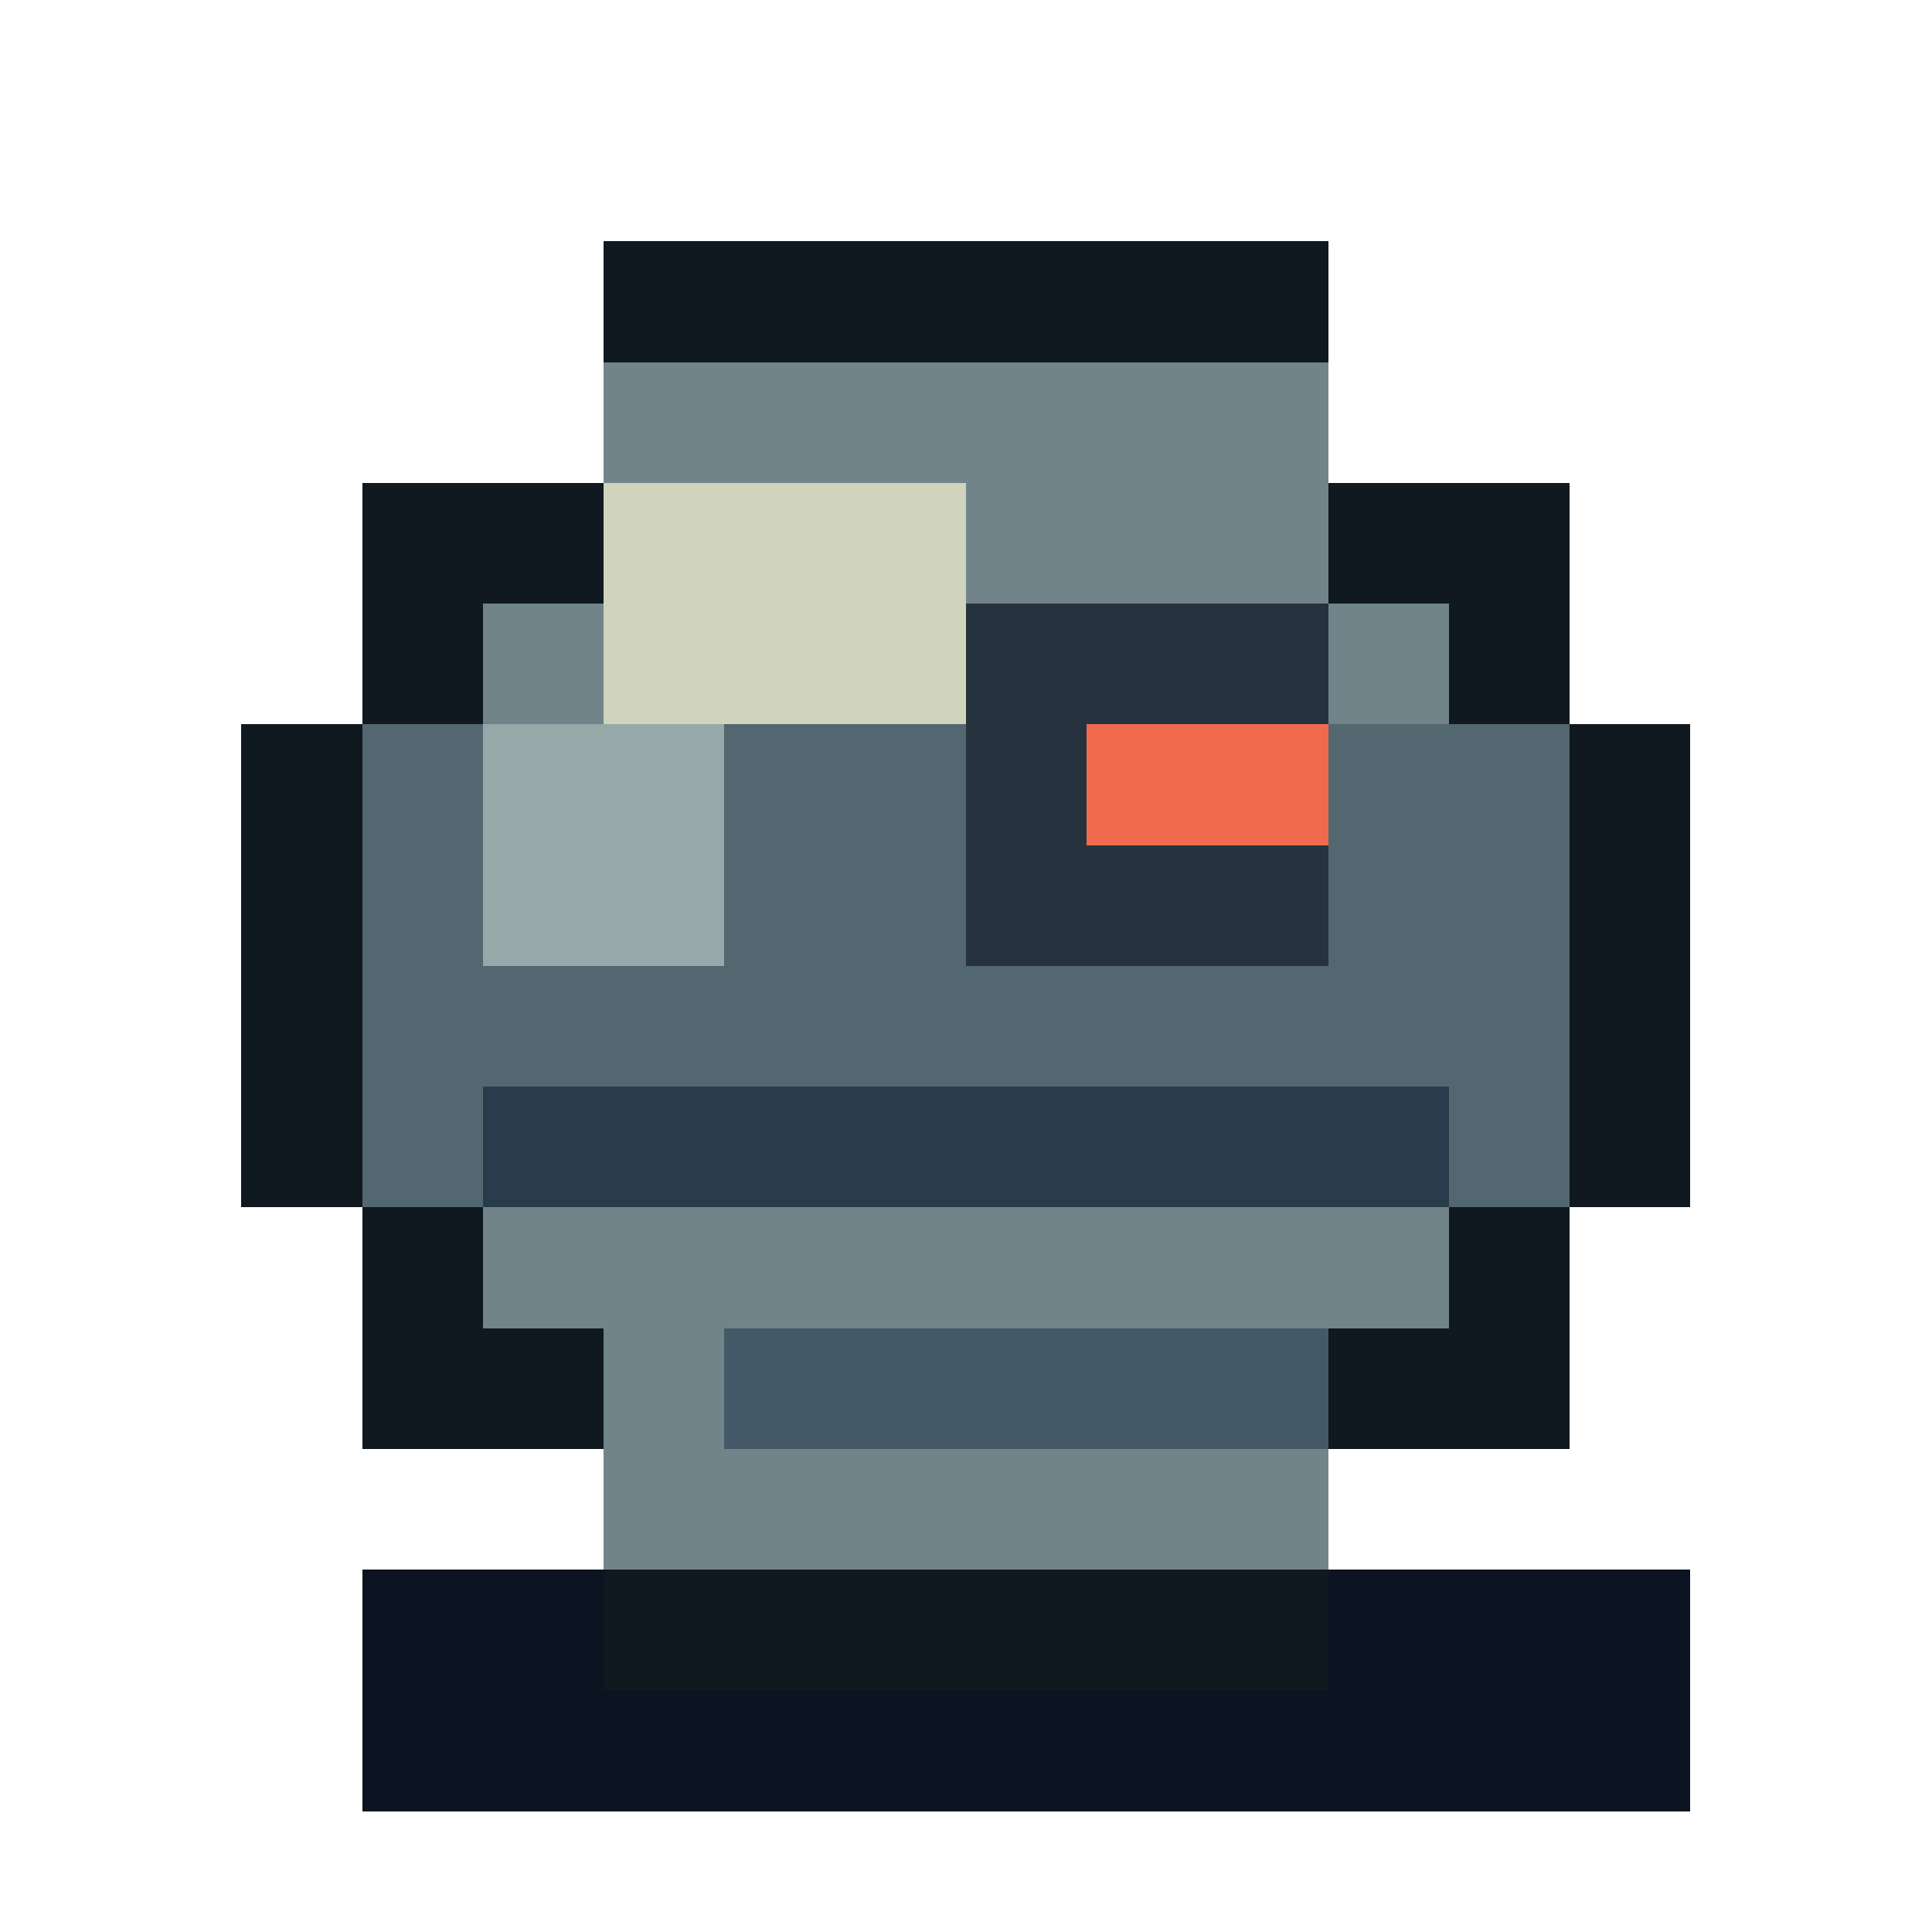
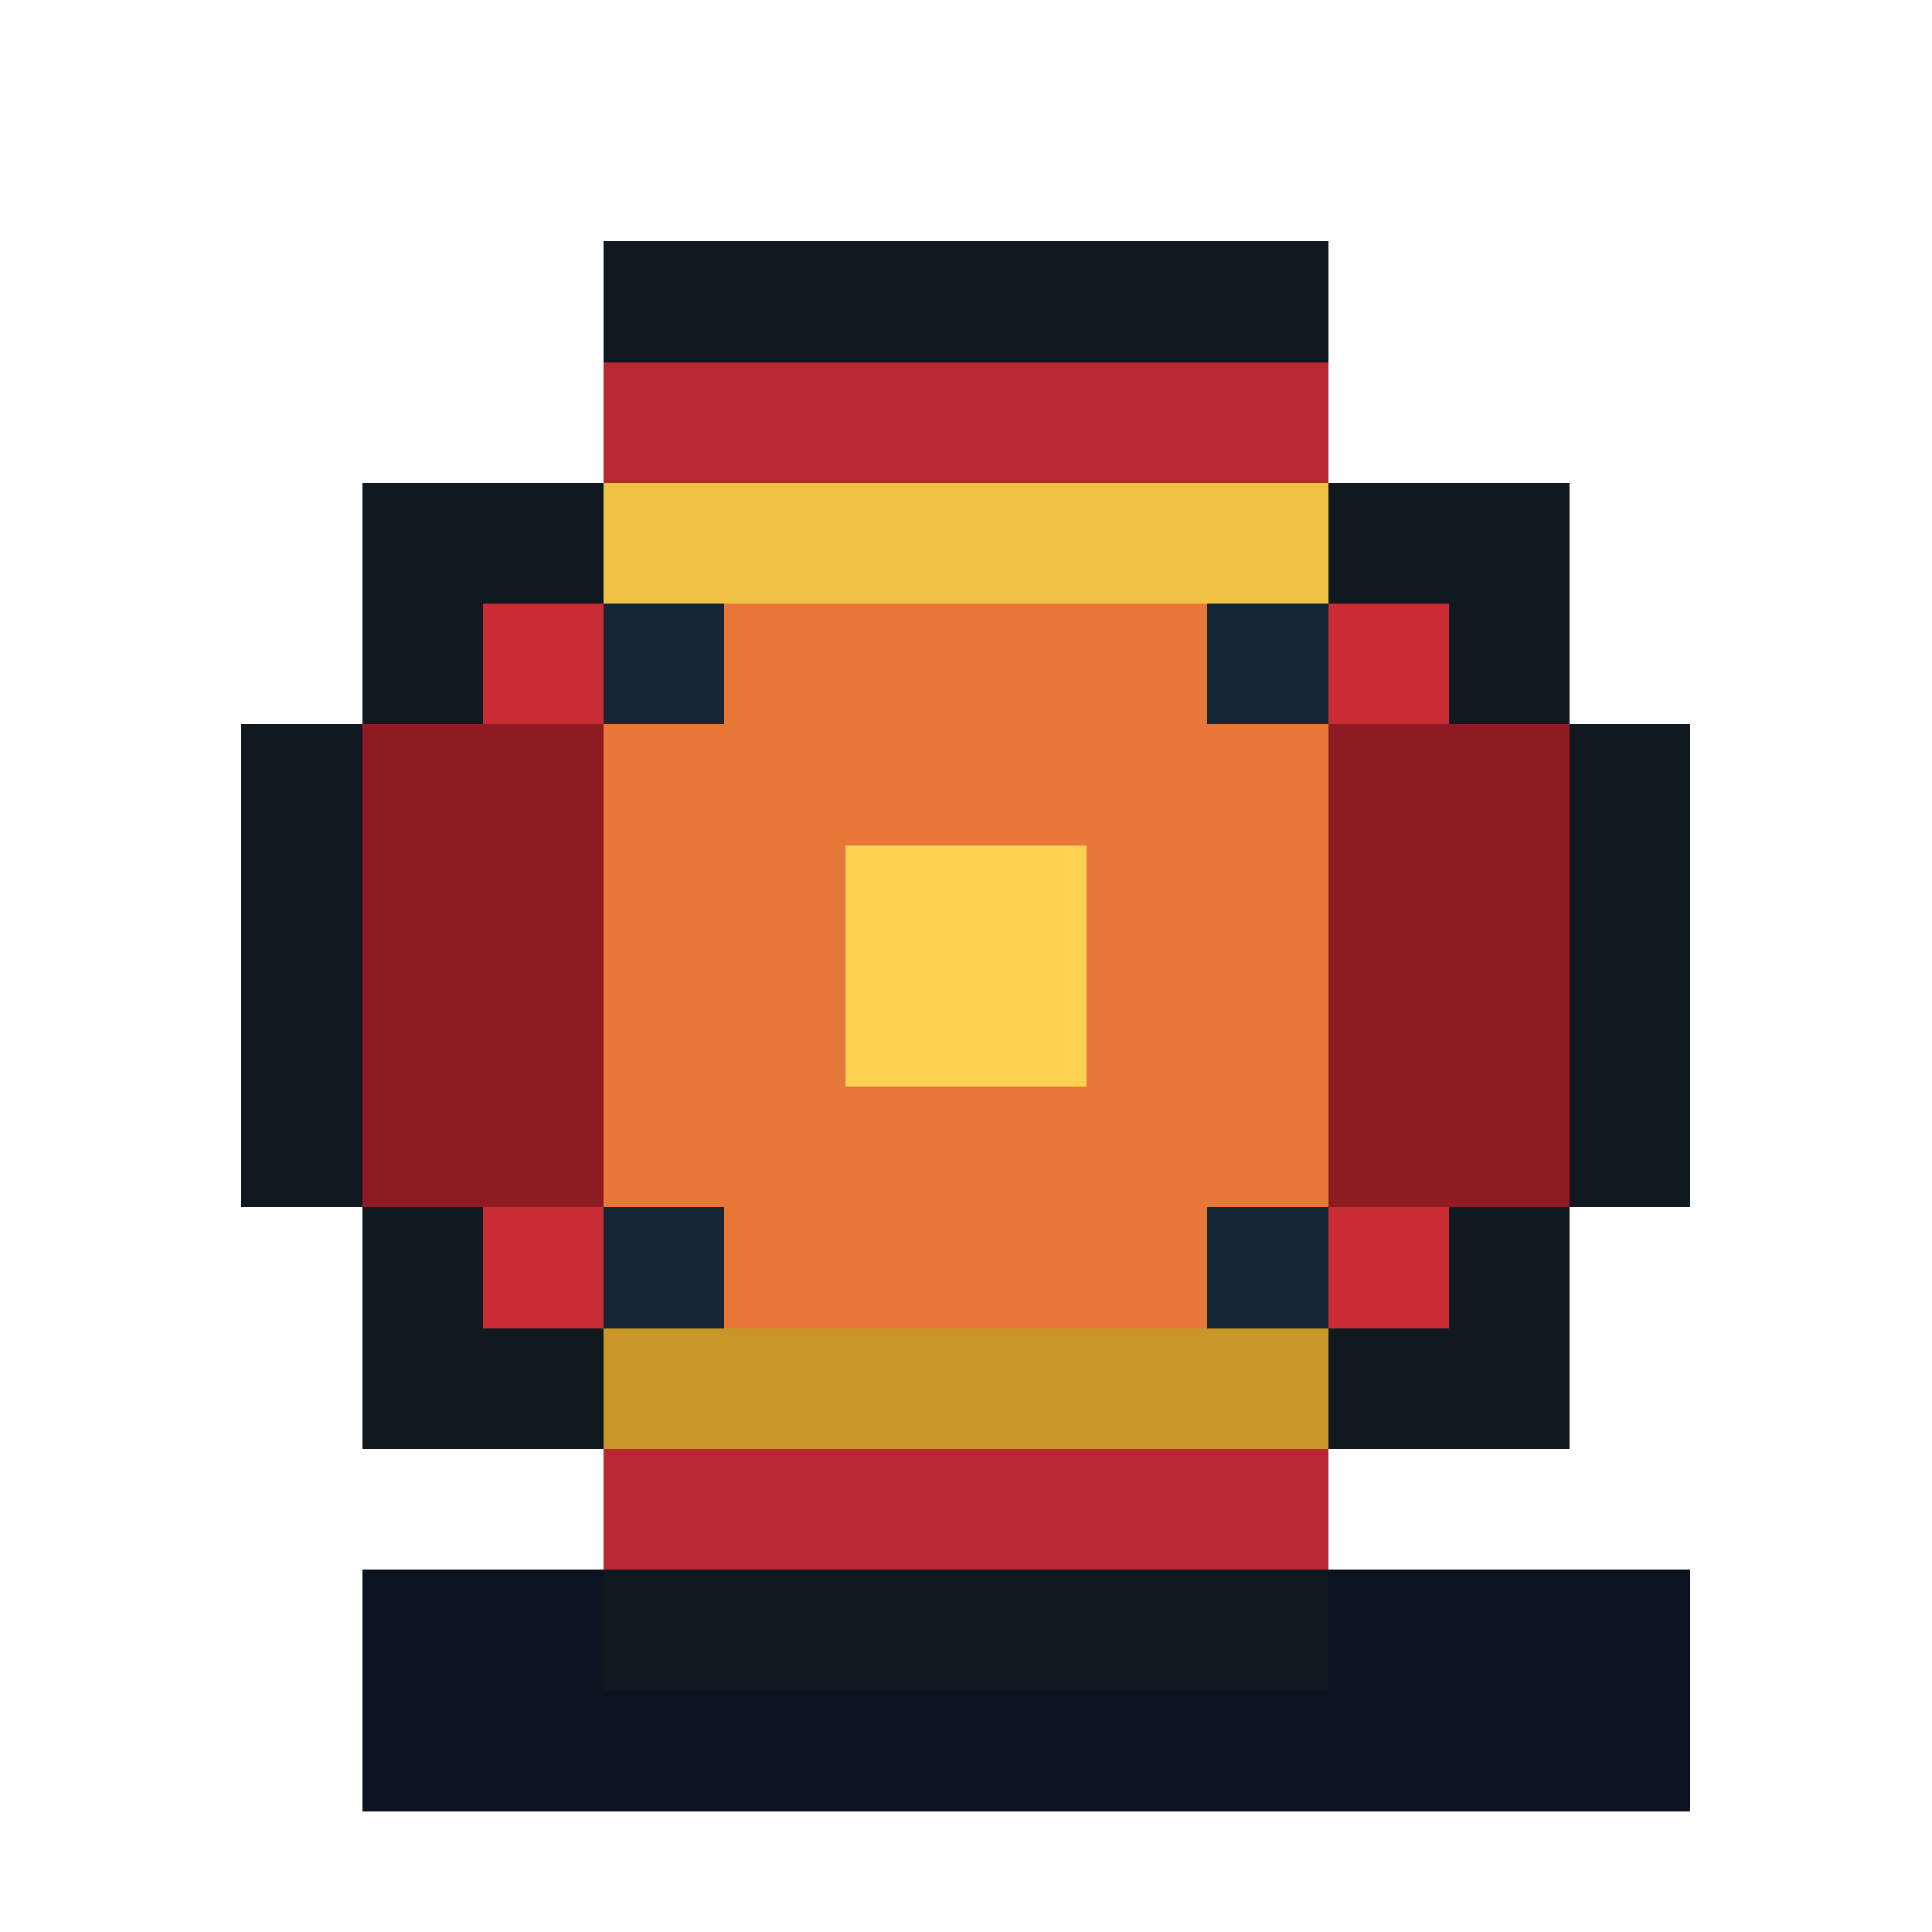
<svg xmlns="http://www.w3.org/2000/svg" viewBox="0 0 16 16" width="16" height="16" shape-rendering="crispEdges">
  <rect x="5" y="2" width="6" height="1" fill="#101820" />
-   <rect x="5" y="3" width="6" height="1" fill="#71848a" />
+   <rect x="5" y="3" width="6" height="1" fill="#b82830" />
  <rect x="3" y="4" width="2" height="1" fill="#101820" />
-   <rect x="5" y="4" width="3" height="1" fill="#d0d4bc" />
-   <rect x="8" y="4" width="3" height="1" fill="#71848a" />
+   <rect x="5" y="4" width="6" height="1" fill="#f0c246" />
  <rect x="11" y="4" width="2" height="1" fill="#101820" />
  <rect x="3" y="5" width="1" height="1" fill="#101820" />
-   <rect x="4" y="5" width="1" height="1" fill="#71848a" />
-   <rect x="5" y="5" width="3" height="1" fill="#d0d4bc" />
-   <rect x="8" y="5" width="3" height="1" fill="#26333e" />
-   <rect x="11" y="5" width="1" height="1" fill="#71848a" />
+   <rect x="4" y="5" width="1" height="1" fill="#c92c34" />
+   <rect x="5" y="5" width="1" height="1" fill="#162636" />
+   <rect x="6" y="5" width="4" height="1" fill="#e87838" />
+   <rect x="10" y="5" width="1" height="1" fill="#162636" />
+   <rect x="11" y="5" width="1" height="1" fill="#c92c34" />
  <rect x="12" y="5" width="1" height="1" fill="#101820" />
  <rect x="2" y="6" width="1" height="1" fill="#101820" />
-   <rect x="3" y="6" width="1" height="1" fill="#536771" />
-   <rect x="4" y="6" width="2" height="1" fill="#96a8a7" />
-   <rect x="6" y="6" width="2" height="1" fill="#536771" />
-   <rect x="8" y="6" width="1" height="1" fill="#26333e" />
-   <rect x="9" y="6" width="2" height="1" fill="#f16a4e" />
-   <rect x="11" y="6" width="2" height="1" fill="#536771" />
+   <rect x="3" y="6" width="2" height="1" fill="#8f1b22" />
+   <rect x="5" y="6" width="6" height="1" fill="#e87838" />
+   <rect x="11" y="6" width="2" height="1" fill="#8f1b22" />
  <rect x="13" y="6" width="1" height="1" fill="#101820" />
  <rect x="2" y="7" width="1" height="1" fill="#101820" />
-   <rect x="3" y="7" width="1" height="1" fill="#536771" />
-   <rect x="4" y="7" width="2" height="1" fill="#96a8a7" />
-   <rect x="6" y="7" width="2" height="1" fill="#536771" />
-   <rect x="8" y="7" width="3" height="1" fill="#26333e" />
-   <rect x="11" y="7" width="2" height="1" fill="#536771" />
+   <rect x="3" y="7" width="2" height="1" fill="#8f1b22" />
+   <rect x="5" y="7" width="2" height="1" fill="#e87838" />
+   <rect x="7" y="7" width="2" height="1" fill="#ffd254" />
+   <rect x="9" y="7" width="2" height="1" fill="#e87838" />
+   <rect x="11" y="7" width="2" height="1" fill="#8f1b22" />
  <rect x="13" y="7" width="1" height="1" fill="#101820" />
  <rect x="2" y="8" width="1" height="1" fill="#101820" />
-   <rect x="3" y="8" width="10" height="1" fill="#536771" />
+   <rect x="3" y="8" width="2" height="1" fill="#8f1b22" />
+   <rect x="5" y="8" width="2" height="1" fill="#e87838" />
+   <rect x="7" y="8" width="2" height="1" fill="#ffd254" />
+   <rect x="9" y="8" width="2" height="1" fill="#e87838" />
+   <rect x="11" y="8" width="2" height="1" fill="#8f1b22" />
  <rect x="13" y="8" width="1" height="1" fill="#101820" />
  <rect x="2" y="9" width="1" height="1" fill="#101820" />
-   <rect x="3" y="9" width="1" height="1" fill="#536771" />
-   <rect x="4" y="9" width="8" height="1" fill="#293c4b" />
-   <rect x="12" y="9" width="1" height="1" fill="#536771" />
+   <rect x="3" y="9" width="2" height="1" fill="#8f1b22" />
+   <rect x="5" y="9" width="6" height="1" fill="#e87838" />
+   <rect x="11" y="9" width="2" height="1" fill="#8f1b22" />
  <rect x="13" y="9" width="1" height="1" fill="#101820" />
  <rect x="3" y="10" width="1" height="1" fill="#101820" />
-   <rect x="4" y="10" width="8" height="1" fill="#71848a" />
+   <rect x="4" y="10" width="1" height="1" fill="#c92c34" />
+   <rect x="5" y="10" width="1" height="1" fill="#162636" />
+   <rect x="6" y="10" width="4" height="1" fill="#e87838" />
+   <rect x="10" y="10" width="1" height="1" fill="#162636" />
+   <rect x="11" y="10" width="1" height="1" fill="#c92c34" />
  <rect x="12" y="10" width="1" height="1" fill="#101820" />
  <rect x="3" y="11" width="2" height="1" fill="#101820" />
-   <rect x="5" y="11" width="1" height="1" fill="#71848a" />
-   <rect x="6" y="11" width="5" height="1" fill="#435968" />
+   <rect x="5" y="11" width="6" height="1" fill="#c99628" />
  <rect x="11" y="11" width="2" height="1" fill="#101820" />
-   <rect x="5" y="12" width="6" height="1" fill="#71848a" />
+   <rect x="5" y="12" width="6" height="1" fill="#b82830" />
  <rect x="3" y="13" width="2" height="1" fill="#0b1420" />
  <rect x="5" y="13" width="6" height="1" fill="#101820" />
  <rect x="11" y="13" width="3" height="1" fill="#0b1420" />
  <rect x="3" y="14" width="11" height="1" fill="#0b1420" />
</svg>
